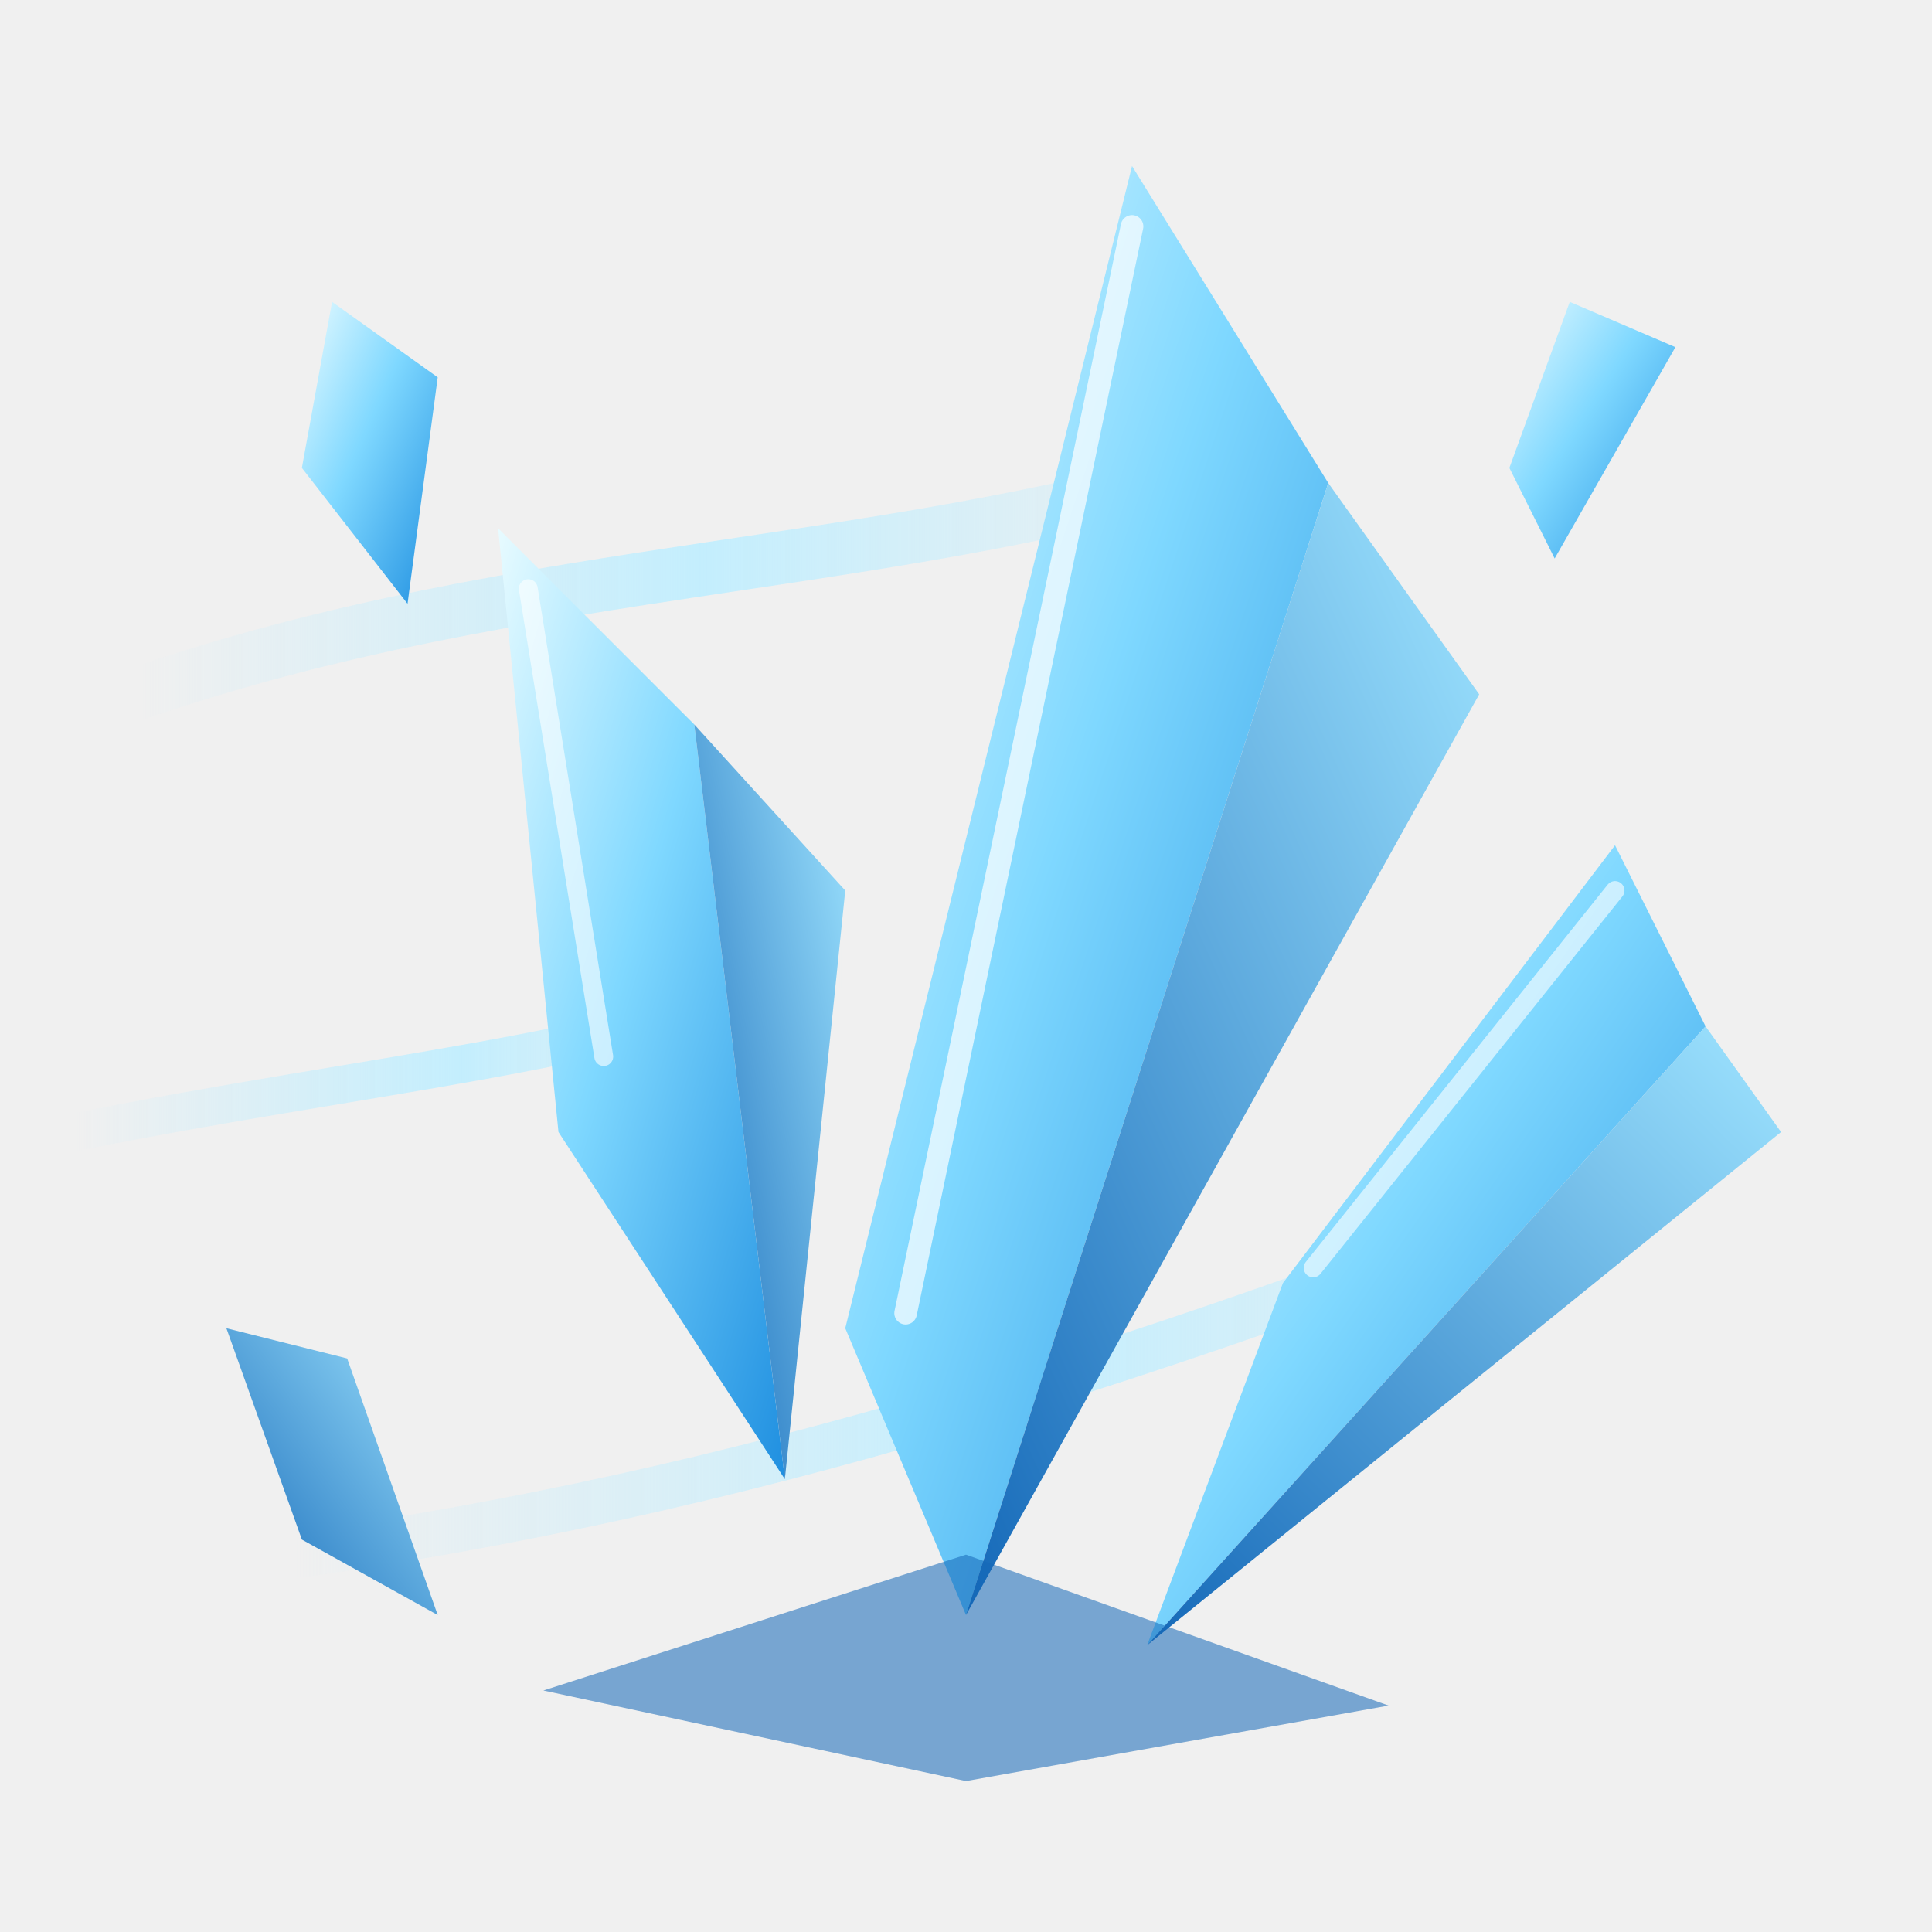
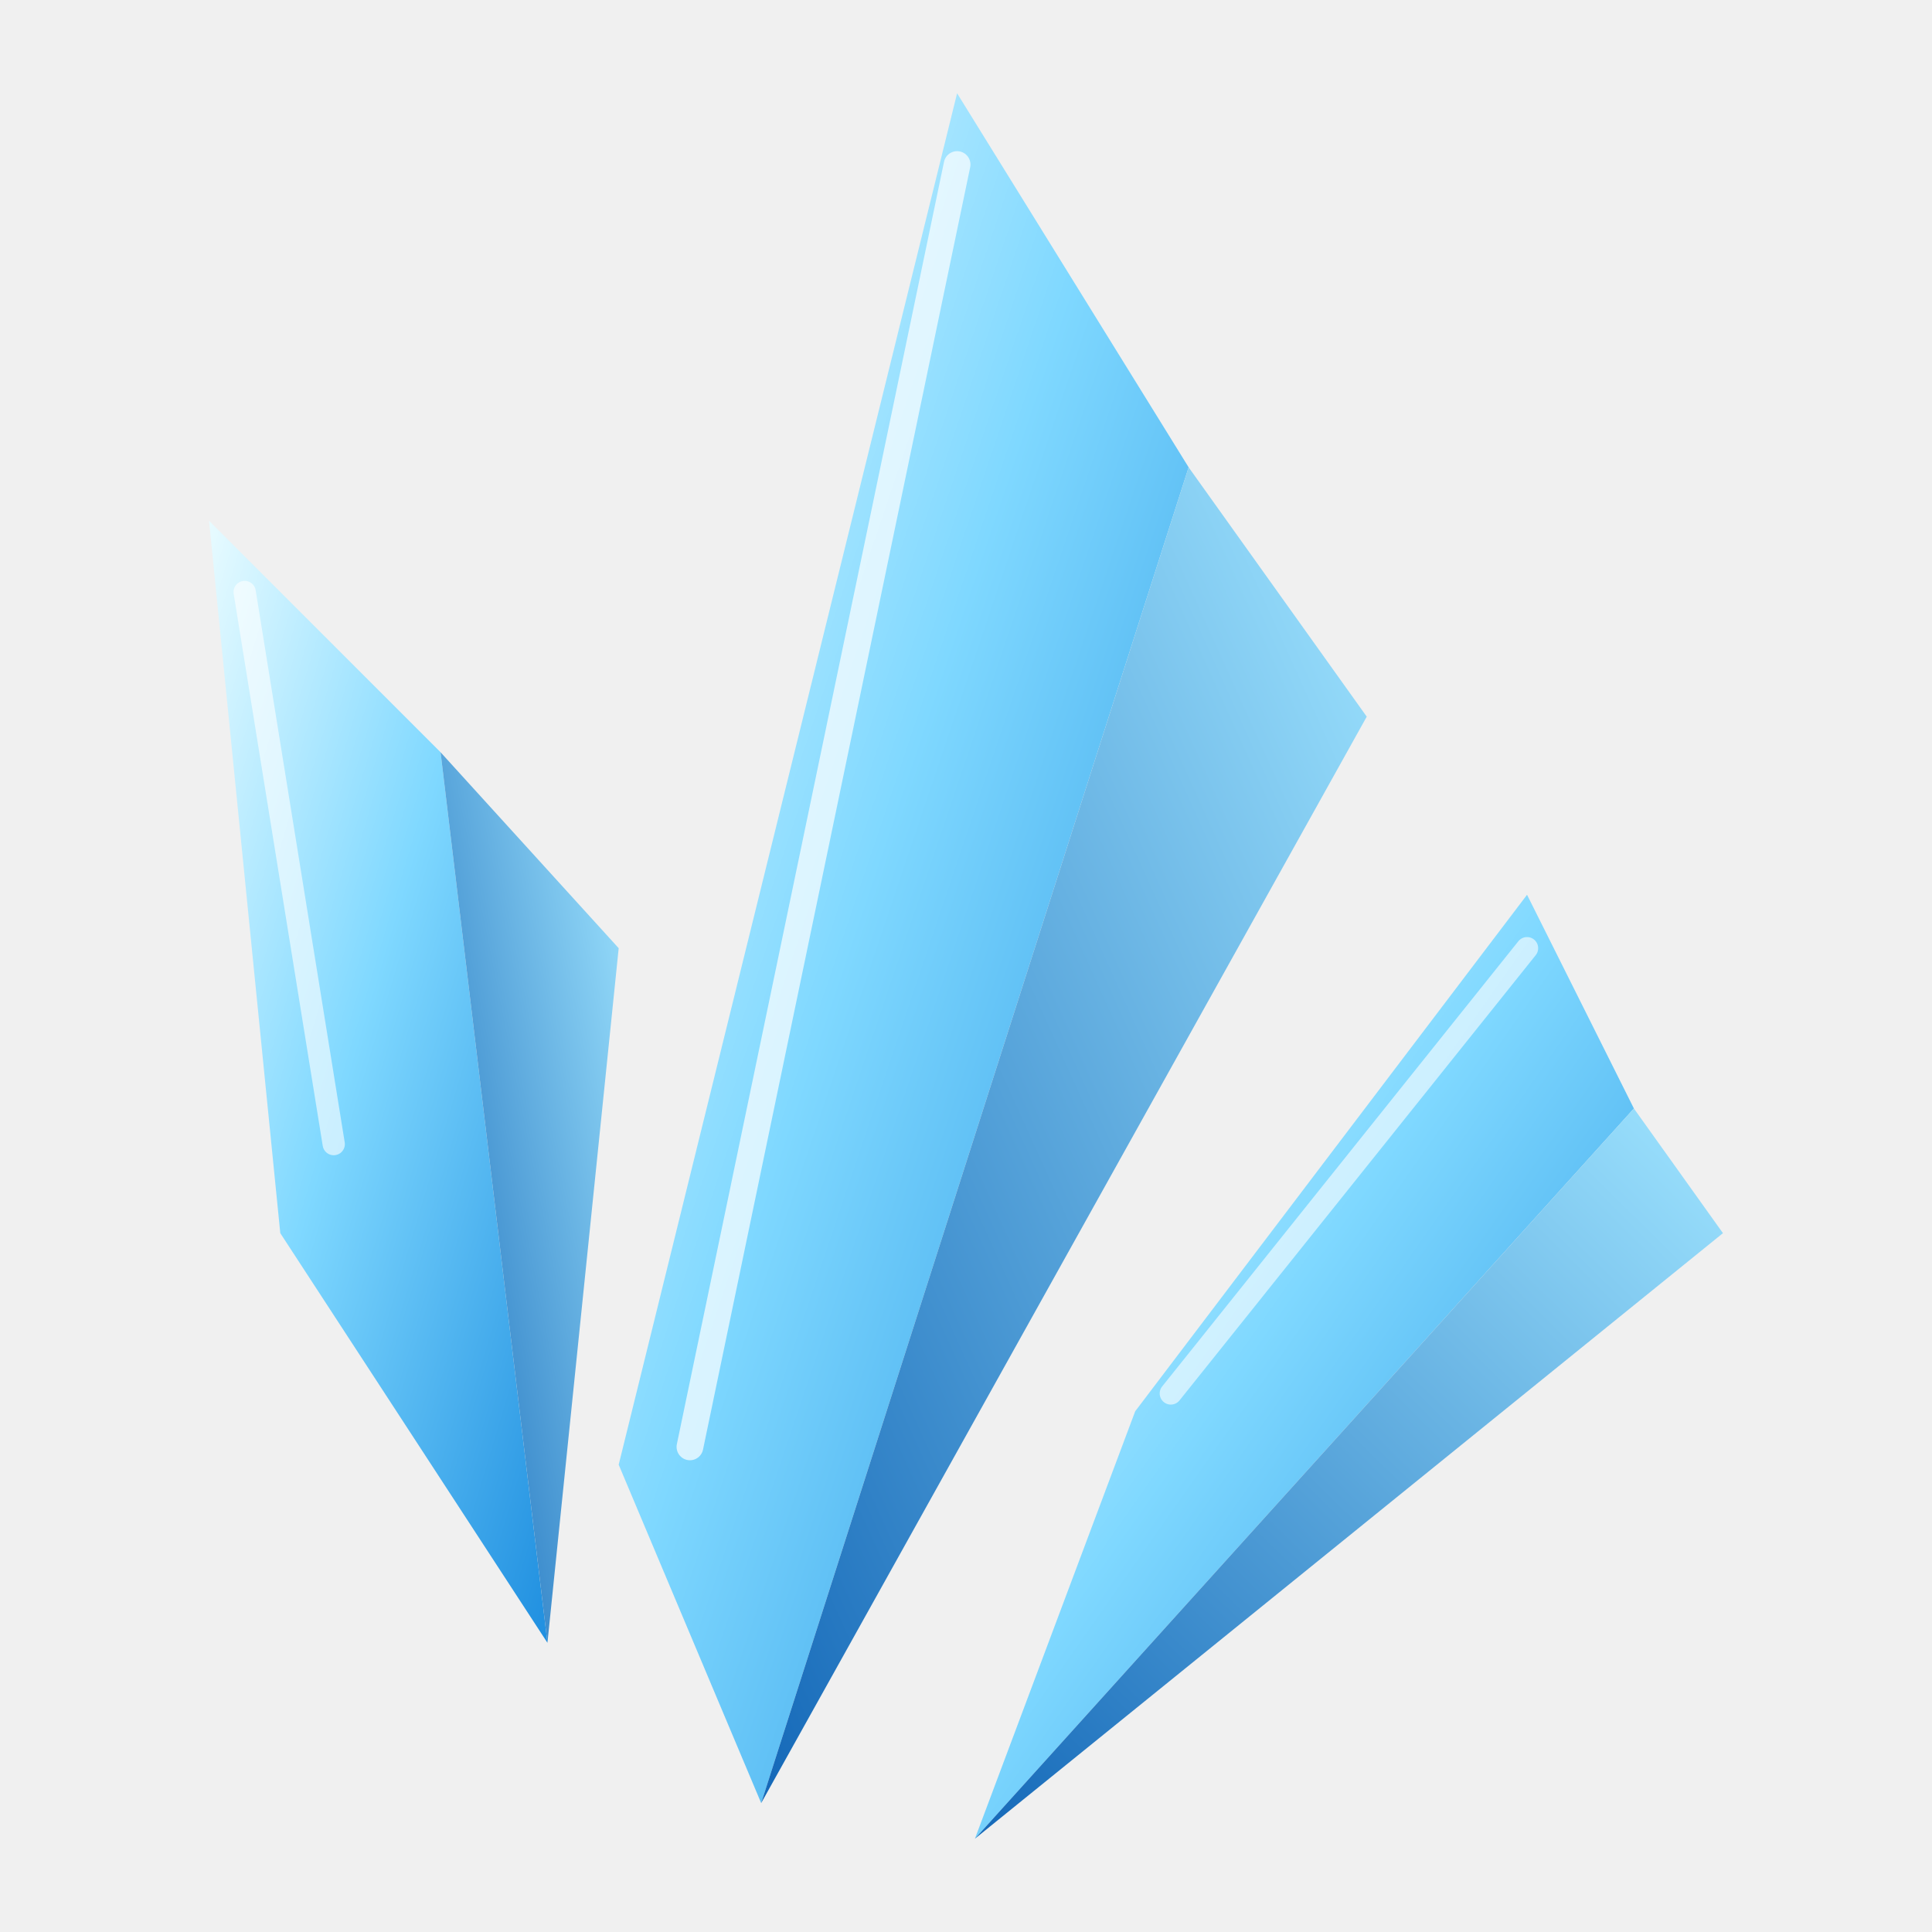
<svg xmlns="http://www.w3.org/2000/svg" viewBox="0 0 256 256" width="256" height="256">
  <defs>
    <linearGradient id="ice" x1="0" y1="0" x2="1" y2="1">
      <stop offset="0" stop-color="#e8fbff" />
      <stop offset="0.45" stop-color="#7fd8ff" />
      <stop offset="1" stop-color="#1f8fe0" />
    </linearGradient>
    <linearGradient id="iceDark" x1="1" y1="0" x2="0" y2="1">
      <stop offset="0" stop-color="#9fe4ff" />
      <stop offset="1" stop-color="#1468b8" />
    </linearGradient>
-     <linearGradient id="wind" x1="0" y1="0" x2="1" y2="0">
-       <stop offset="0" stop-color="#bfeeff" stop-opacity="0" />
-       <stop offset="0.5" stop-color="#bfeeff" stop-opacity="0.9" />
-       <stop offset="1" stop-color="#bfeeff" stop-opacity="0" />
-     </linearGradient>
  </defs>
-   <path d="M18 92 C70 74 120 76 168 60" fill="none" stroke="url(#wind)" stroke-width="7" stroke-linecap="round" />
-   <path d="M40 206 C96 198 150 182 230 150" fill="none" stroke="url(#wind)" stroke-width="6" stroke-linecap="round" />
-   <path d="M10 150 C50 142 80 140 112 128" fill="none" stroke="url(#wind)" stroke-width="5" stroke-linecap="round" />
-   <polygon points="150,22 176,64 128,214 112,176" fill="url(#ice)" />
-   <polygon points="176,64 196,92 128,214" fill="url(#iceDark)" />
-   <polygon points="66,70 92,96 104,196 74,150" fill="url(#ice)" />
-   <polygon points="92,96 112,118 104,196" fill="url(#iceDark)" />
-   <polygon points="214,112 226,136 152,218 170,170" fill="url(#ice)" />
-   <polygon points="226,136 236,150 152,218" fill="url(#iceDark)" />
-   <polygon points="44,40 58,50 54,80 40,62" fill="url(#ice)" />
-   <polygon points="208,40 222,46 206,74 200,62" fill="url(#ice)" />
-   <polygon points="30,176 46,180 58,214 40,204" fill="url(#iceDark)" />
-   <polygon points="72,224 128,206 184,226 128,236" fill="#1468b8" opacity="0.55" />
-   <polyline points="150,30 120,174" fill="none" stroke="#ffffff" stroke-opacity="0.7" stroke-width="3" stroke-linecap="round" />
-   <polyline points="70,78 80,140" fill="none" stroke="#ffffff" stroke-opacity="0.6" stroke-width="2.5" stroke-linecap="round" />
-   <polyline points="214,118 174,168" fill="none" stroke="#ffffff" stroke-opacity="0.6" stroke-width="2.5" stroke-linecap="round" />
+   <g transform="translate(128 128) scale(1.18) translate(-151 -120)">
+     <polygon points="150,22 176,64 128,214 112,176" fill="url(#ice)" />
+     <polygon points="176,64 196,92 128,214" fill="url(#iceDark)" />
+     <polygon points="66,70 92,96 104,196 74,150" fill="url(#ice)" />
+     <polygon points="92,96 112,118 104,196" fill="url(#iceDark)" />
+     <polygon points="214,112 226,136 152,218 170,170" fill="url(#ice)" />
+     <polygon points="226,136 236,150 152,218" fill="url(#iceDark)" />
+     <polyline points="150,30 120,174" fill="none" stroke="#ffffff" stroke-opacity="0.7" stroke-width="3" stroke-linecap="round" />
+     <polyline points="70,78 80,140" fill="none" stroke="#ffffff" stroke-opacity="0.6" stroke-width="2.5" stroke-linecap="round" />
+     <polyline points="214,118 174,168" fill="none" stroke="#ffffff" stroke-opacity="0.6" stroke-width="2.5" stroke-linecap="round" />
+   </g>
</svg>
